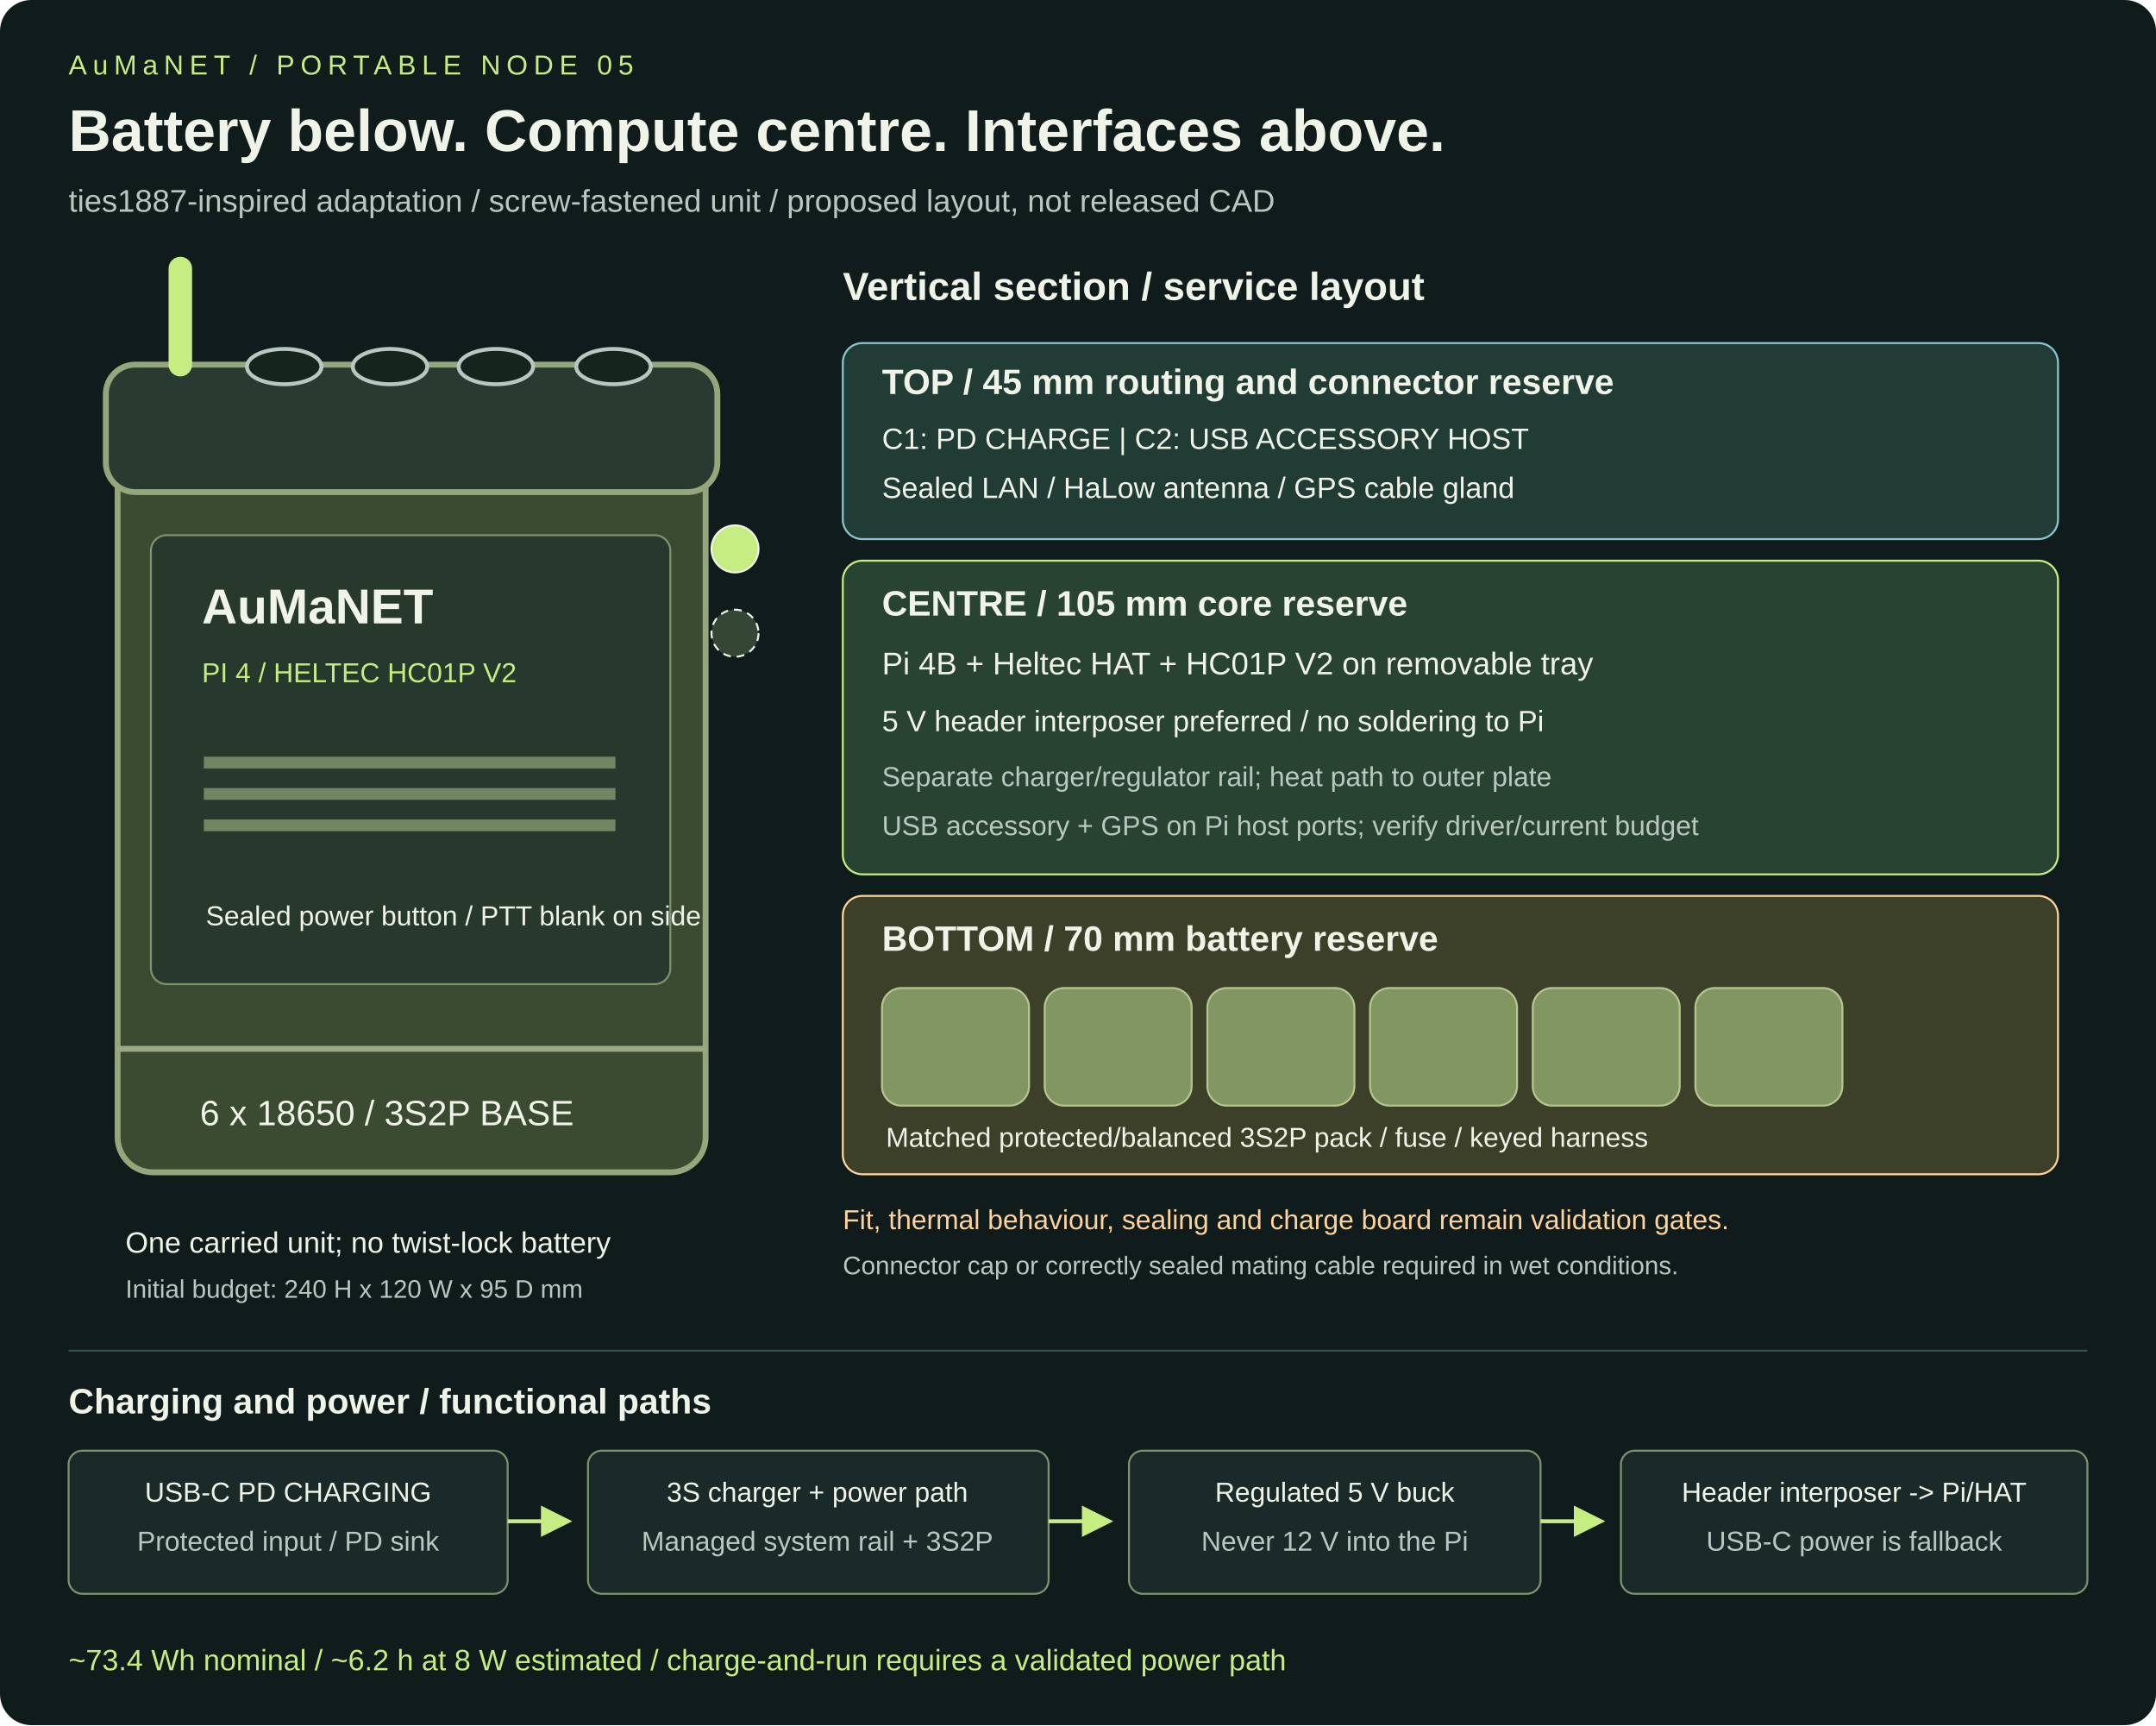
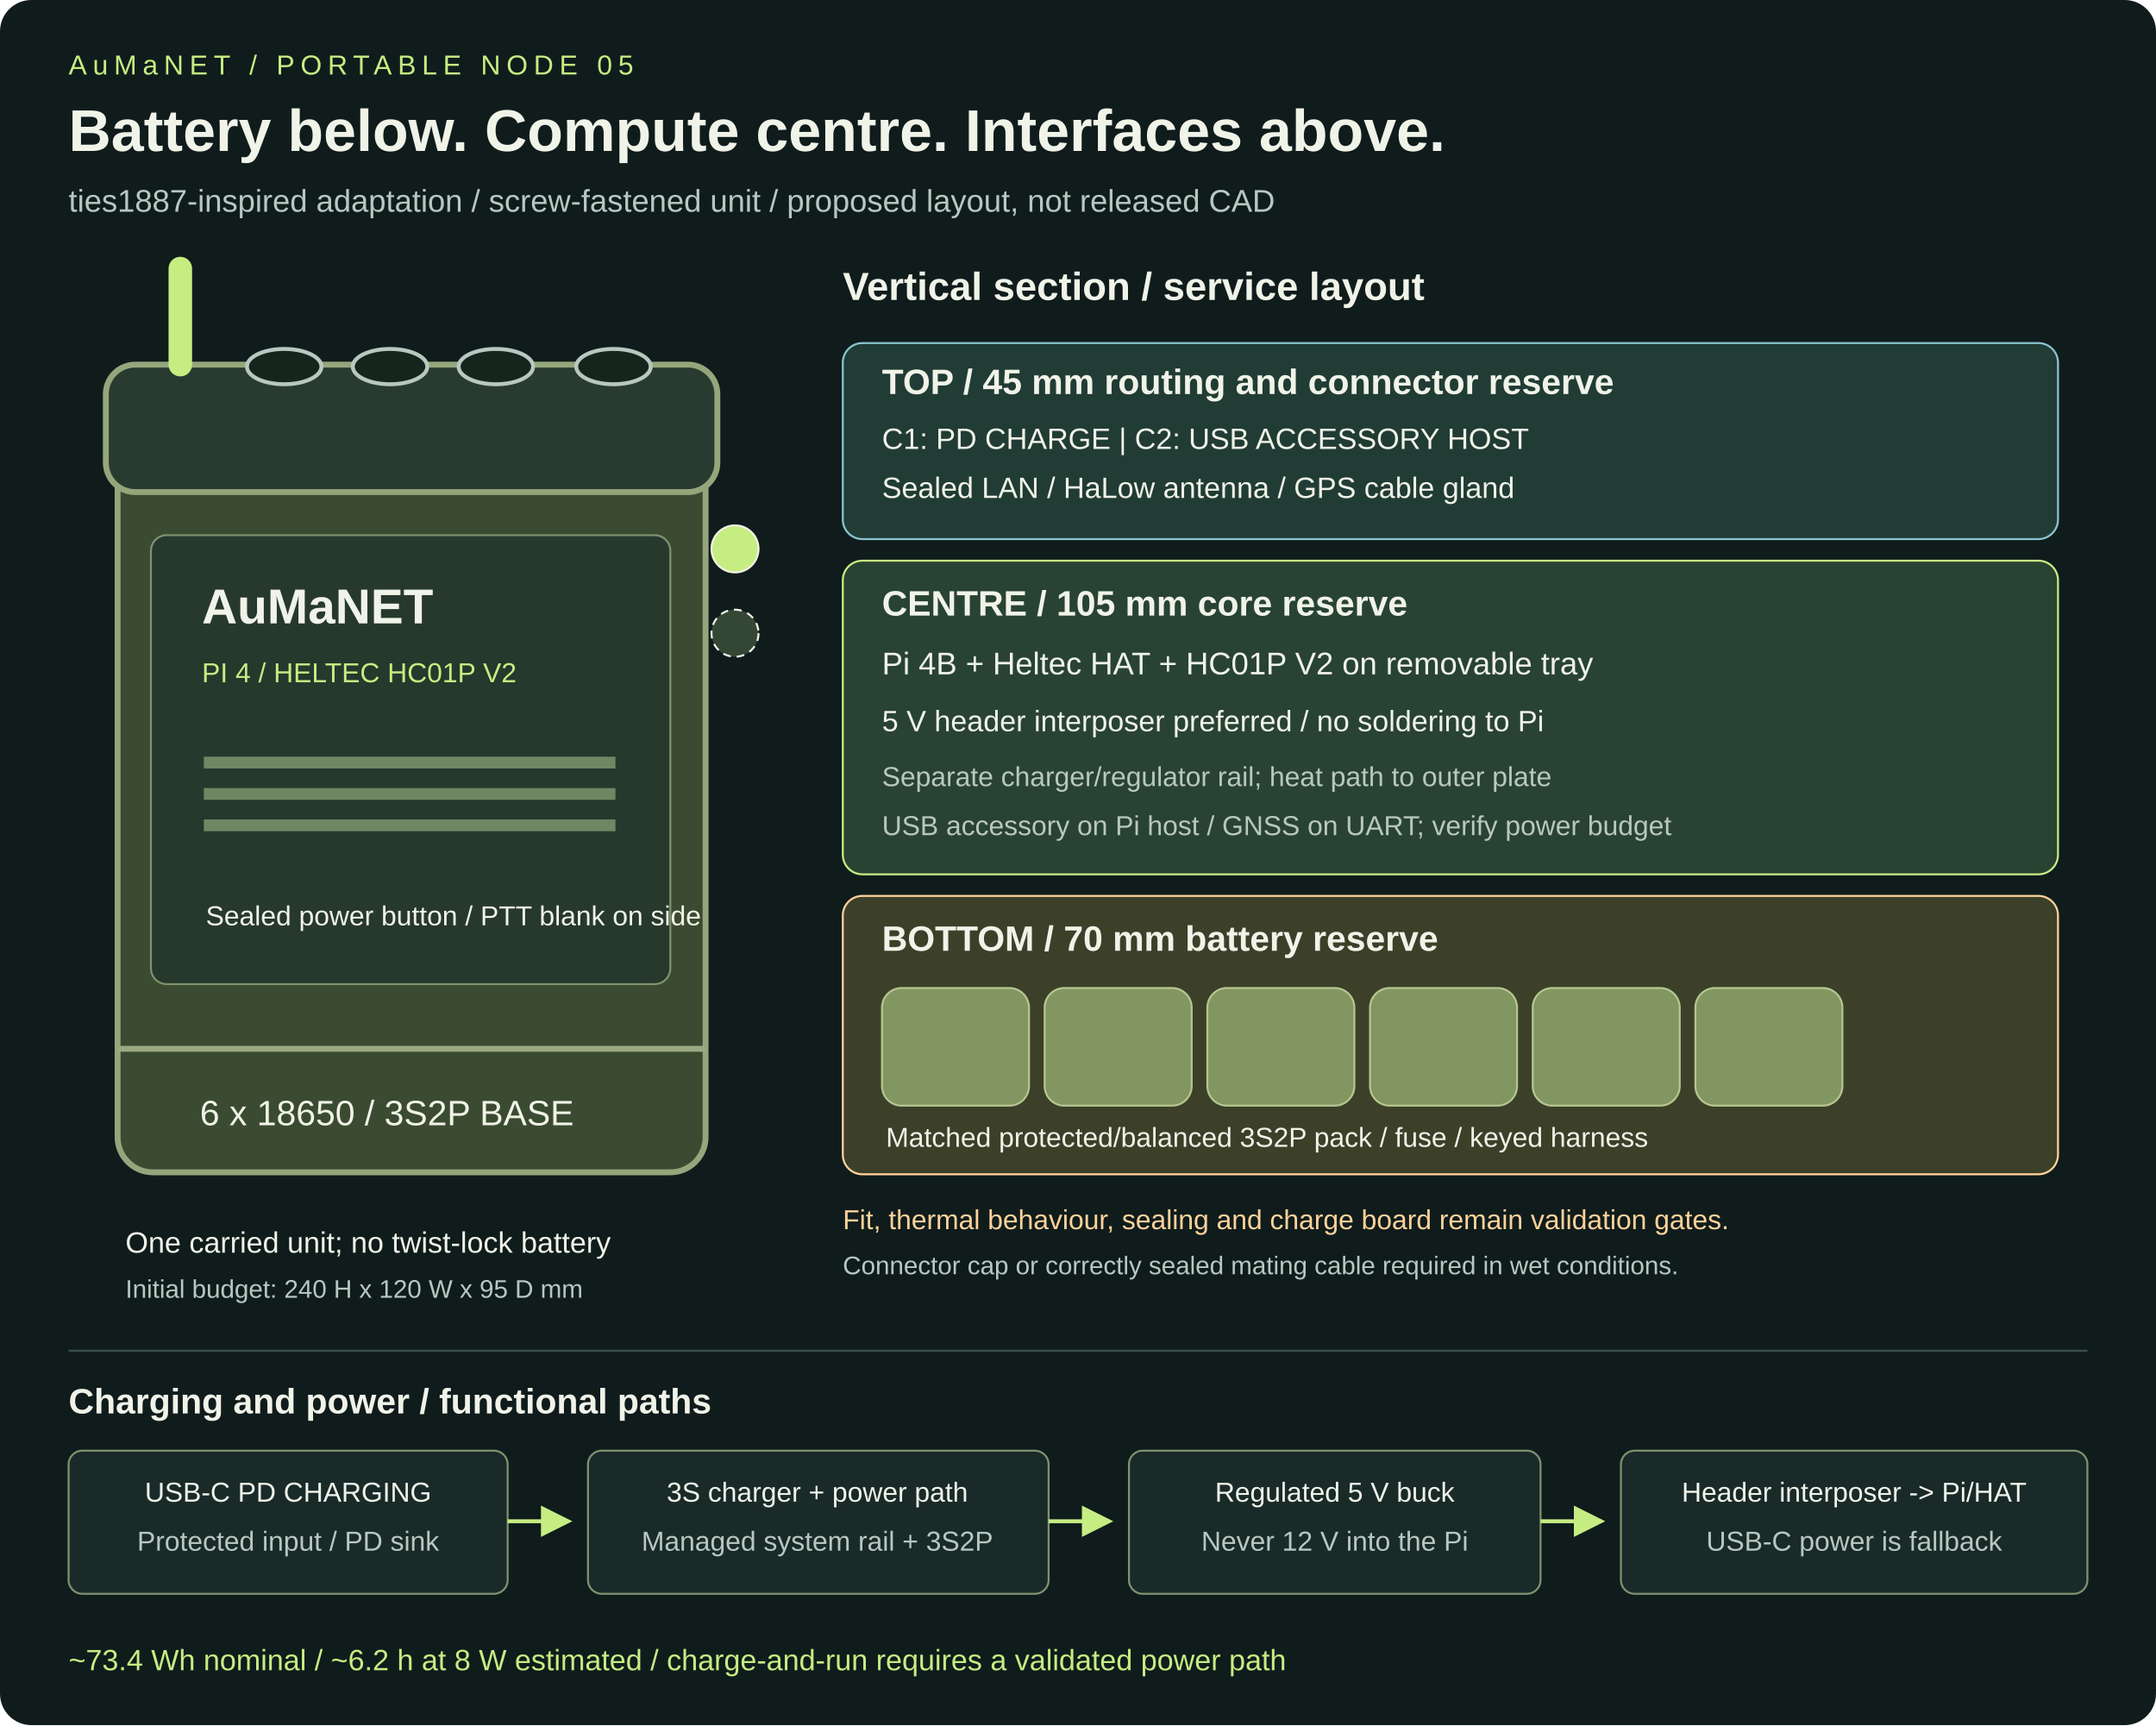
<svg xmlns="http://www.w3.org/2000/svg" viewBox="0 0 1100 880" role="img" aria-labelledby="t d">
  <defs>
    <marker id="a" markerWidth="8" markerHeight="8" refX="7" refY="4" orient="auto">
      <path d="M0 0L8 4L0 8" fill="#c6ed82" />
    </marker>
  </defs>
  <rect width="1100" height="880" rx="16" fill="#101c1c" />
  <g font-family="Arial,sans-serif" fill="#f0f3e8">
    <text x="35" y="38" font-size="14" letter-spacing="3" fill="#c6ed82">AuMaNET / PORTABLE NODE 05</text>
    <text x="35" y="77" font-size="30" font-weight="bold">Battery below. Compute centre. Interfaces above.</text>
    <text x="35" y="108" font-size="16" fill="#b8c8c0">ties1887-inspired adaptation / screw-fastened unit / proposed layout, not released CAD</text>
    <rect x="60" y="228" width="300" height="370" rx="18" fill="#3b4b31" stroke="#95a67c" stroke-width="3" />
    <path d="M60 535H360" stroke="#9baa83" stroke-width="3" />
    <rect x="54" y="186" width="312" height="65" rx="15" fill="#293b30" stroke="#95a67c" stroke-width="3" />
    <rect x="77" y="273" width="265" height="229" rx="8" fill="#27382d" stroke="#7e926e" />
    <text x="103" y="318" font-size="25" font-weight="bold">AuMaNET</text>
    <circle cx="375" cy="280" r="12" fill="#c6ed82" stroke="#f0f3e8" />
    <circle cx="375" cy="323" r="12" fill="#344735" stroke="#f0f3e8" stroke-dasharray="4 3" />
    <text x="103" y="348" font-size="14" fill="#c6ed82">PI 4 / HELTEC HC01P V2</text>
    <path d="M104 389H314M104 405H314M104 421H314" stroke="#718763" stroke-width="6" />
    <text x="105" y="472" font-size="14">Sealed power button / PTT blank on side</text>
    <text x="102" y="574" font-size="18">6 x 18650 / 3S2P BASE</text>
    <path d="M92 186V137" stroke="#c6ed82" stroke-width="12" stroke-linecap="round" />
    <g fill="#15251e" stroke="#b8c8c0" stroke-width="2">
      <ellipse cx="145" cy="187" rx="19" ry="9" />
      <ellipse cx="199" cy="187" rx="19" ry="9" />
      <ellipse cx="253" cy="187" rx="19" ry="9" />
      <ellipse cx="313" cy="187" rx="19" ry="9" />
    </g>
    <text x="64" y="639" font-size="15">One carried unit; no twist-lock battery</text>
    <text x="64" y="662" font-size="13" fill="#b8c8c0">Initial budget: 240 H x 120 W x 95 D mm</text>
    <text x="430" y="153" font-size="20" font-weight="bold">Vertical section / service layout</text>
    <rect x="430" y="175" width="620" height="100" rx="10" fill="#213c35" stroke="#8cc4d0" />
    <text x="450" y="201" font-size="18" font-weight="bold">TOP / 45 mm routing and connector reserve</text>
    <text x="450" y="229" font-size="15">C1: PD CHARGE   |   C2: USB ACCESSORY HOST</text>
    <text x="450" y="254" font-size="15">Sealed LAN / HaLow antenna / GPS cable gland</text>
    <rect x="430" y="286" width="620" height="160" rx="10" fill="#294333" stroke="#c6ed82" />
    <text x="450" y="314" font-size="18" font-weight="bold">CENTRE / 105 mm core reserve</text>
    <text x="450" y="344" font-size="16">Pi 4B + Heltec HAT + HC01P V2 on removable tray</text>
    <text x="450" y="373" font-size="15">5 V header interposer preferred / no soldering to Pi</text>
    <text x="450" y="401" font-size="14" fill="#b8c8c0">Separate charger/regulator rail; heat path to outer plate</text>
-     <text x="450" y="426" font-size="14" fill="#b8c8c0">USB accessory + GPS on Pi host ports; verify driver/current budget</text>
+     <text x="450" y="426" font-size="14" fill="#b8c8c0">USB accessory on Pi host / GNSS on UART; verify power budget</text>
    <rect x="430" y="457" width="620" height="142" rx="10" fill="#3c4029" stroke="#ffd39b" />
    <text x="450" y="485" font-size="18" font-weight="bold">BOTTOM / 70 mm battery reserve</text>
    <g fill="#819661" stroke="#b6c590">
      <rect x="450" y="504" width="75" height="60" rx="10" />
      <rect x="533" y="504" width="75" height="60" rx="10" />
      <rect x="616" y="504" width="75" height="60" rx="10" />
      <rect x="699" y="504" width="75" height="60" rx="10" />
      <rect x="782" y="504" width="75" height="60" rx="10" />
      <rect x="865" y="504" width="75" height="60" rx="10" />
    </g>
    <text x="452" y="585" font-size="14">Matched protected/balanced 3S2P pack / fuse / keyed harness</text>
    <text x="430" y="627" font-size="14" fill="#ffd39b">Fit, thermal behaviour, sealing and charge board remain validation gates.</text>
    <text x="430" y="650" font-size="13" fill="#b8c8c0">Connector cap or correctly sealed mating cable required in wet conditions.</text>
    <path d="M35 689H1065" stroke="#38504a" />
    <text x="35" y="721" font-size="18" font-weight="bold">Charging and power / functional paths</text>
    <g fill="#192a29" stroke="#7e926e">
      <rect x="35" y="740" width="224" height="73" rx="7" />
      <rect x="300" y="740" width="235" height="73" rx="7" />
      <rect x="576" y="740" width="210" height="73" rx="7" />
      <rect x="827" y="740" width="238" height="73" rx="7" />
    </g>
    <g text-anchor="middle" font-size="14">
      <text x="147" y="766">USB-C PD CHARGING</text>
      <text x="147" y="791" fill="#b8c8c0">Protected input / PD sink</text>
      <text x="417" y="766">3S charger + power path</text>
      <text x="417" y="791" fill="#b8c8c0">Managed system rail + 3S2P</text>
      <text x="681" y="766">Regulated 5 V buck</text>
      <text x="681" y="791" fill="#b8c8c0">Never 12 V into the Pi</text>
      <text x="946" y="766">Header interposer -&gt; Pi/HAT</text>
      <text x="946" y="791" fill="#b8c8c0">USB-C power is fallback</text>
    </g>
    <g stroke="#c6ed82" stroke-width="2" marker-end="url(#a)">
      <path d="M259 776H290" />
      <path d="M535 776H566" />
      <path d="M786 776H817" />
    </g>
    <text x="35" y="852" font-size="15" fill="#c6ed82">~73.4 Wh nominal / ~6.2 h at 8 W estimated / charge-and-run requires a validated power path</text>
  </g>
</svg>
